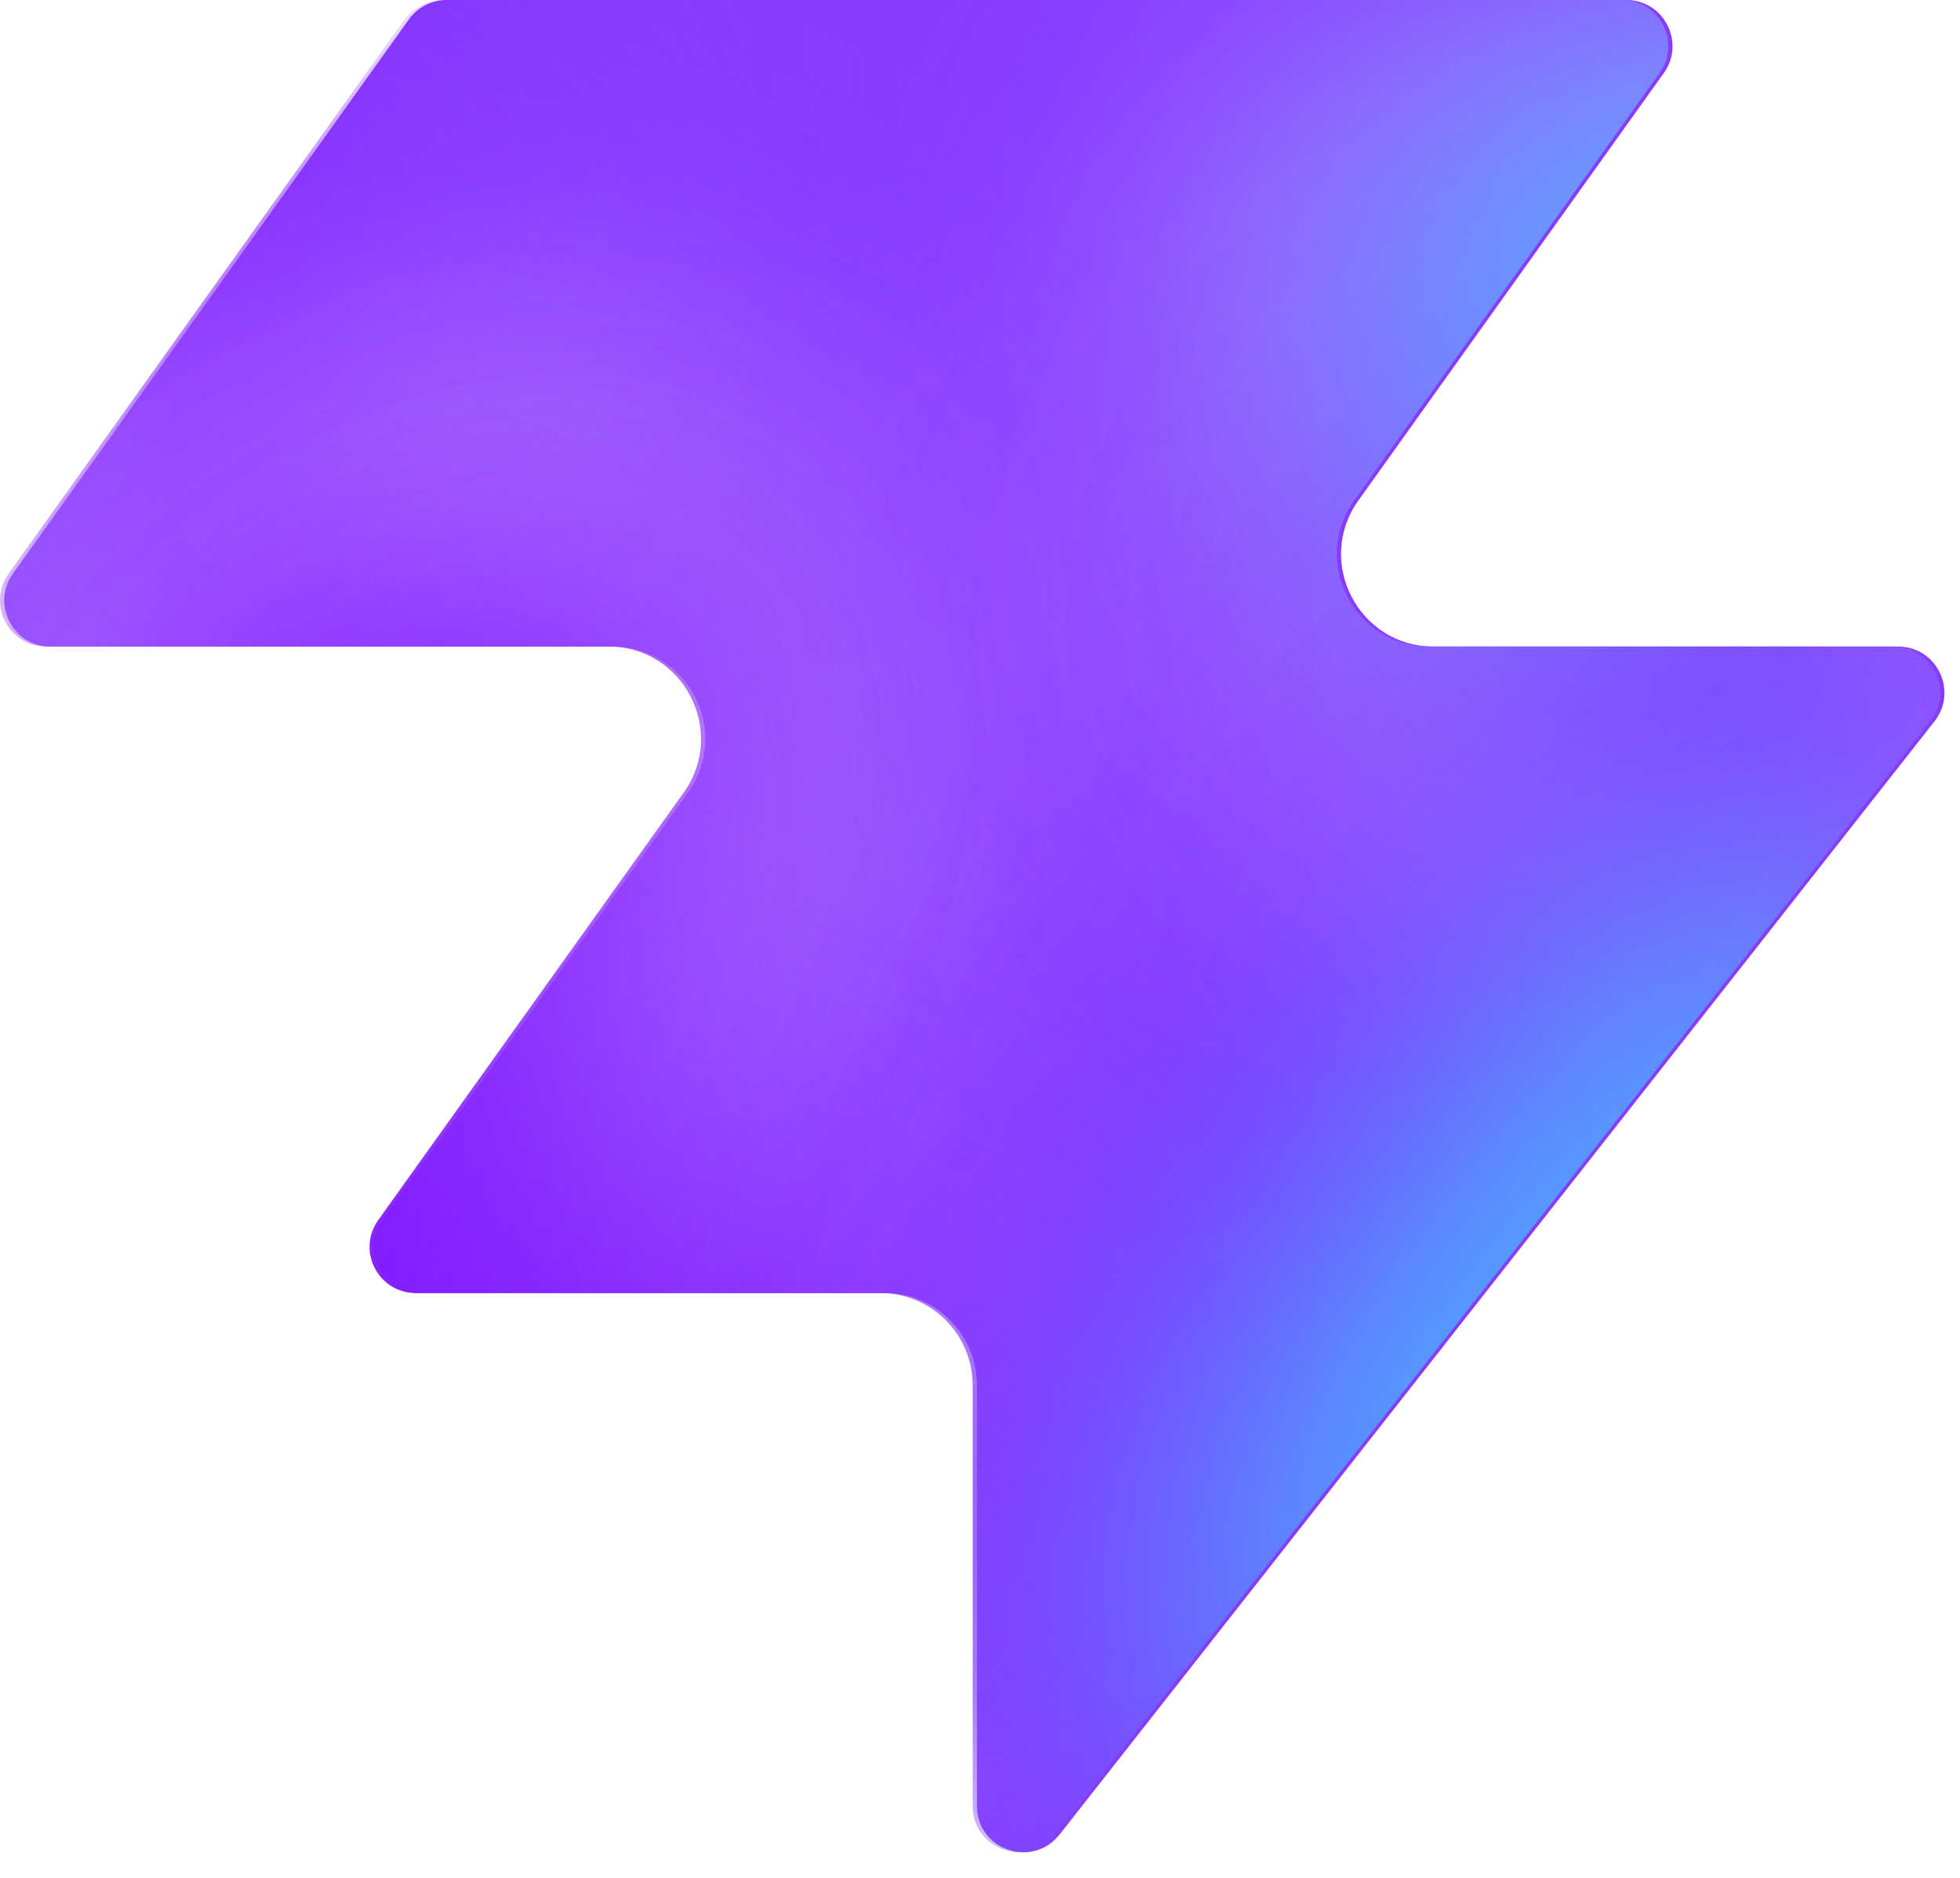
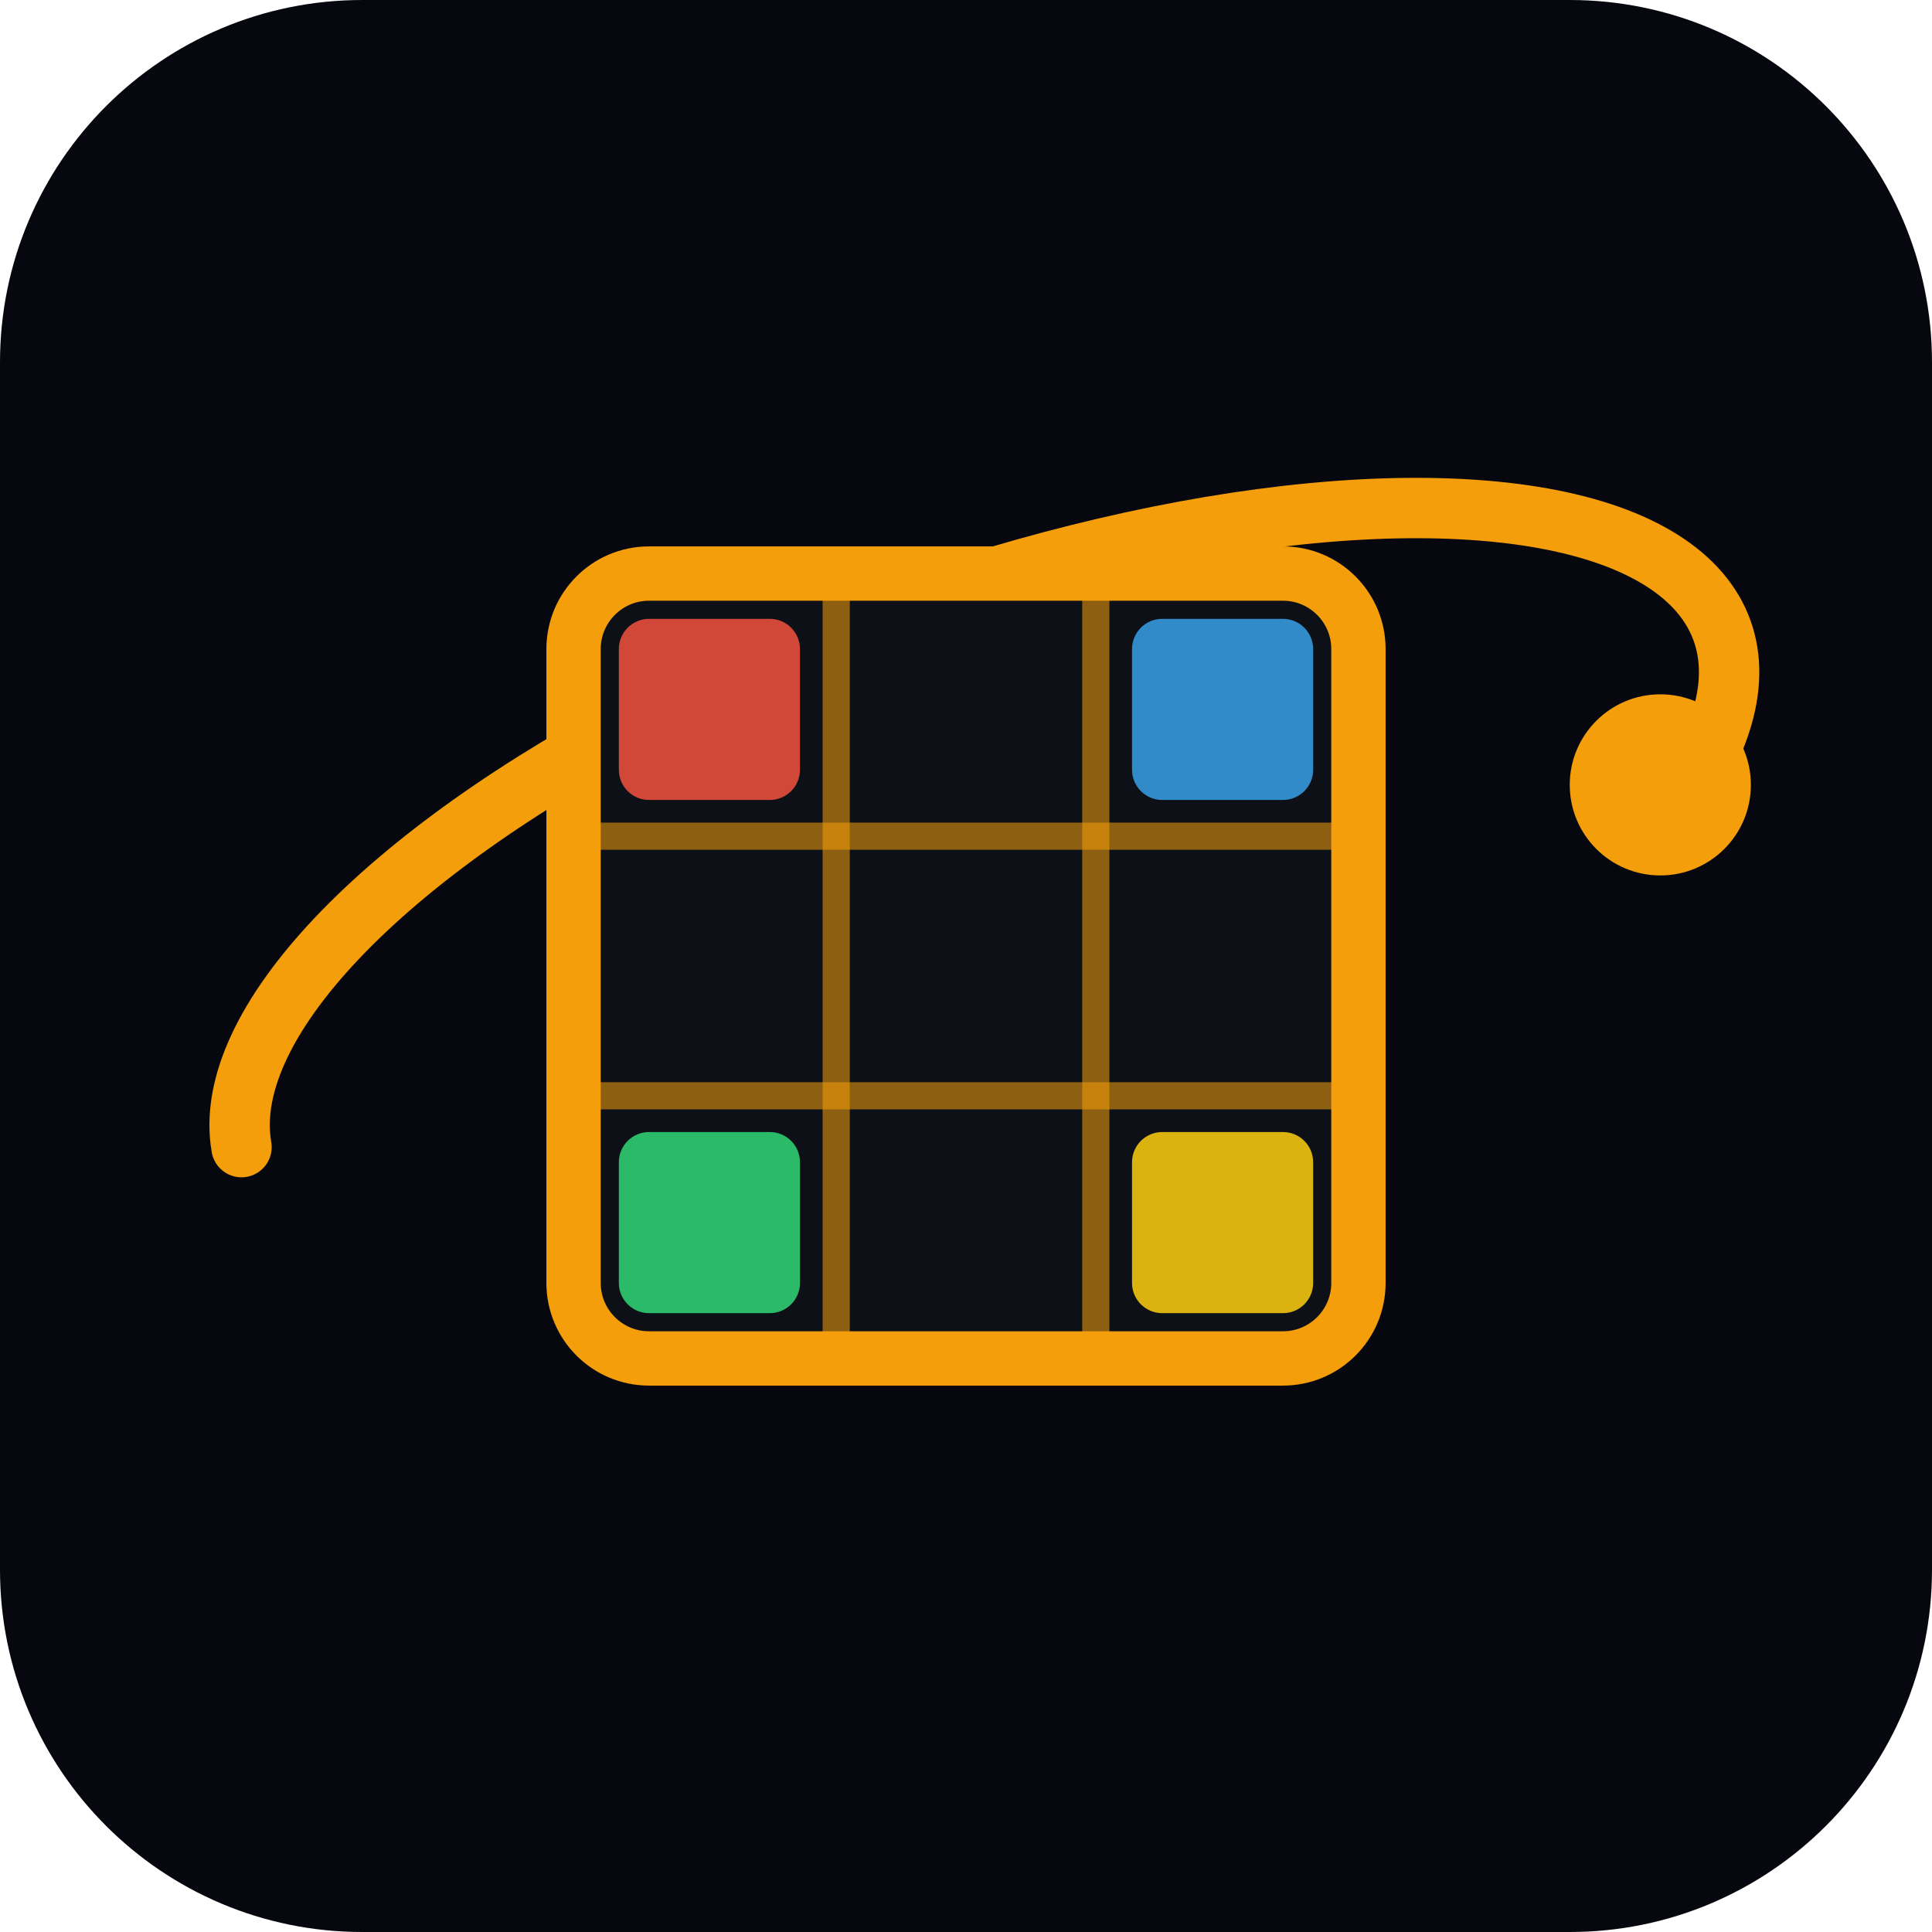
- <svg xmlns="http://www.w3.org/2000/svg" width="48" height="46" fill="none" viewBox="0 0 48 46">
-   <path fill="#863bff" d="M25.946 44.938c-.664.845-2.021.375-2.021-.698V33.937a2.26 2.26 0 0 0-2.262-2.262H10.287c-.92 0-1.456-1.04-.92-1.788l7.48-10.471c1.07-1.497 0-3.578-1.842-3.578H1.237c-.92 0-1.456-1.04-.92-1.788L10.013.474c.214-.297.556-.474.92-.474h28.894c.92 0 1.456 1.04.92 1.788l-7.48 10.471c-1.07 1.498 0 3.579 1.842 3.579h11.377c.943 0 1.473 1.088.89 1.83L25.947 44.94z" style="fill:#863bff;fill:color(display-p3 .525 .23 1);fill-opacity:1" />
-   <mask id="a" width="48" height="46" x="0" y="0" maskUnits="userSpaceOnUse" style="mask-type:alpha">
-     <path fill="#000" d="M25.842 44.938c-.664.844-2.021.375-2.021-.698V33.937a2.26 2.26 0 0 0-2.262-2.262H10.183c-.92 0-1.456-1.04-.92-1.788l7.48-10.471c1.07-1.498 0-3.579-1.842-3.579H1.133c-.92 0-1.456-1.04-.92-1.787L9.91.473c.214-.297.556-.474.92-.474h28.894c.92 0 1.456 1.04.92 1.788l-7.48 10.471c-1.07 1.498 0 3.578 1.842 3.578h11.377c.943 0 1.473 1.088.89 1.832L25.843 44.94z" style="fill:#000;fill-opacity:1" />
-   </mask>
-   <g mask="url(#a)">
-     <g filter="url(#b)">
-       <ellipse cx="5.508" cy="14.704" fill="#ede6ff" rx="5.508" ry="14.704" style="fill:#ede6ff;fill:color(display-p3 .927 .903 1);fill-opacity:1" transform="matrix(.00324 1 1 -.00324 -4.47 31.516)" />
-     </g>
-     <g filter="url(#c)">
-       <ellipse cx="10.399" cy="29.851" fill="#ede6ff" rx="10.399" ry="29.851" style="fill:#ede6ff;fill:color(display-p3 .927 .903 1);fill-opacity:1" transform="matrix(.00324 1 1 -.00324 -39.328 7.883)" />
-     </g>
-     <g filter="url(#d)">
-       <ellipse cx="5.508" cy="30.487" fill="#7e14ff" rx="5.508" ry="30.487" style="fill:#7e14ff;fill:color(display-p3 .492 .077 1);fill-opacity:1" transform="rotate(89.814 -25.913 -14.639)scale(1 -1)" />
-     </g>
-     <g filter="url(#e)">
-       <ellipse cx="5.508" cy="30.599" fill="#7e14ff" rx="5.508" ry="30.599" style="fill:#7e14ff;fill:color(display-p3 .492 .077 1);fill-opacity:1" transform="rotate(89.814 -32.644 -3.334)scale(1 -1)" />
-     </g>
-     <g filter="url(#f)">
-       <ellipse cx="5.508" cy="30.599" fill="#7e14ff" rx="5.508" ry="30.599" style="fill:#7e14ff;fill:color(display-p3 .492 .077 1);fill-opacity:1" transform="matrix(.00324 1 1 -.00324 -34.34 30.47)" />
-     </g>
-     <g filter="url(#g)">
-       <ellipse cx="14.072" cy="22.078" fill="#ede6ff" rx="14.072" ry="22.078" style="fill:#ede6ff;fill:color(display-p3 .927 .903 1);fill-opacity:1" transform="rotate(93.35 24.506 48.493)scale(-1 1)" />
-     </g>
-     <g filter="url(#h)">
-       <ellipse cx="3.47" cy="21.501" fill="#7e14ff" rx="3.47" ry="21.501" style="fill:#7e14ff;fill:color(display-p3 .492 .077 1);fill-opacity:1" transform="rotate(89.009 28.708 47.59)scale(-1 1)" />
-     </g>
-     <g filter="url(#i)">
-       <ellipse cx="3.47" cy="21.501" fill="#7e14ff" rx="3.47" ry="21.501" style="fill:#7e14ff;fill:color(display-p3 .492 .077 1);fill-opacity:1" transform="rotate(89.009 28.708 47.59)scale(-1 1)" />
-     </g>
-     <g filter="url(#j)">
-       <ellipse cx=".387" cy="8.972" fill="#7e14ff" rx="4.407" ry="29.108" style="fill:#7e14ff;fill:color(display-p3 .492 .077 1);fill-opacity:1" transform="rotate(39.51 .387 8.972)" />
-     </g>
-     <g filter="url(#k)">
-       <ellipse cx="47.523" cy="-6.092" fill="#7e14ff" rx="4.407" ry="29.108" style="fill:#7e14ff;fill:color(display-p3 .492 .077 1);fill-opacity:1" transform="rotate(37.892 47.523 -6.092)" />
-     </g>
-     <g filter="url(#l)">
-       <ellipse cx="41.412" cy="6.333" fill="#47bfff" rx="5.971" ry="9.665" style="fill:#47bfff;fill:color(display-p3 .28 .748 1);fill-opacity:1" transform="rotate(37.892 41.412 6.333)" />
-     </g>
-     <g filter="url(#m)">
-       <ellipse cx="-1.879" cy="38.332" fill="#7e14ff" rx="4.407" ry="29.108" style="fill:#7e14ff;fill:color(display-p3 .492 .077 1);fill-opacity:1" transform="rotate(37.892 -1.88 38.332)" />
-     </g>
-     <g filter="url(#n)">
-       <ellipse cx="-1.879" cy="38.332" fill="#7e14ff" rx="4.407" ry="29.108" style="fill:#7e14ff;fill:color(display-p3 .492 .077 1);fill-opacity:1" transform="rotate(37.892 -1.88 38.332)" />
-     </g>
-     <g filter="url(#o)">
-       <ellipse cx="35.651" cy="29.907" fill="#7e14ff" rx="4.407" ry="29.108" style="fill:#7e14ff;fill:color(display-p3 .492 .077 1);fill-opacity:1" transform="rotate(37.892 35.651 29.907)" />
-     </g>
-     <g filter="url(#p)">
-       <ellipse cx="38.418" cy="32.4" fill="#47bfff" rx="5.971" ry="15.297" style="fill:#47bfff;fill:color(display-p3 .28 .748 1);fill-opacity:1" transform="rotate(37.892 38.418 32.4)" />
-     </g>
-   </g>
-   <defs>
-     <filter id="b" width="60.045" height="41.654" x="-19.77" y="16.149" color-interpolation-filters="sRGB" filterUnits="userSpaceOnUse">
-       <feFlood flood-opacity="0" result="BackgroundImageFix" />
-       <feBlend in="SourceGraphic" in2="BackgroundImageFix" result="shape" />
-       <feGaussianBlur result="effect1_foregroundBlur_2002_17158" stdDeviation="7.659" />
-     </filter>
-     <filter id="c" width="90.34" height="51.437" x="-54.613" y="-7.533" color-interpolation-filters="sRGB" filterUnits="userSpaceOnUse">
-       <feFlood flood-opacity="0" result="BackgroundImageFix" />
-       <feBlend in="SourceGraphic" in2="BackgroundImageFix" result="shape" />
-       <feGaussianBlur result="effect1_foregroundBlur_2002_17158" stdDeviation="7.659" />
-     </filter>
-     <filter id="d" width="79.355" height="29.4" x="-49.64" y="2.03" color-interpolation-filters="sRGB" filterUnits="userSpaceOnUse">
-       <feFlood flood-opacity="0" result="BackgroundImageFix" />
-       <feBlend in="SourceGraphic" in2="BackgroundImageFix" result="shape" />
-       <feGaussianBlur result="effect1_foregroundBlur_2002_17158" stdDeviation="4.596" />
-     </filter>
-     <filter id="e" width="79.579" height="29.4" x="-45.045" y="20.029" color-interpolation-filters="sRGB" filterUnits="userSpaceOnUse">
-       <feFlood flood-opacity="0" result="BackgroundImageFix" />
-       <feBlend in="SourceGraphic" in2="BackgroundImageFix" result="shape" />
-       <feGaussianBlur result="effect1_foregroundBlur_2002_17158" stdDeviation="4.596" />
-     </filter>
-     <filter id="f" width="79.579" height="29.4" x="-43.513" y="21.178" color-interpolation-filters="sRGB" filterUnits="userSpaceOnUse">
-       <feFlood flood-opacity="0" result="BackgroundImageFix" />
-       <feBlend in="SourceGraphic" in2="BackgroundImageFix" result="shape" />
-       <feGaussianBlur result="effect1_foregroundBlur_2002_17158" stdDeviation="4.596" />
-     </filter>
-     <filter id="g" width="74.749" height="58.852" x="15.756" y="-17.901" color-interpolation-filters="sRGB" filterUnits="userSpaceOnUse">
-       <feFlood flood-opacity="0" result="BackgroundImageFix" />
-       <feBlend in="SourceGraphic" in2="BackgroundImageFix" result="shape" />
-       <feGaussianBlur result="effect1_foregroundBlur_2002_17158" stdDeviation="7.659" />
-     </filter>
-     <filter id="h" width="61.377" height="25.362" x="23.548" y="2.284" color-interpolation-filters="sRGB" filterUnits="userSpaceOnUse">
-       <feFlood flood-opacity="0" result="BackgroundImageFix" />
-       <feBlend in="SourceGraphic" in2="BackgroundImageFix" result="shape" />
-       <feGaussianBlur result="effect1_foregroundBlur_2002_17158" stdDeviation="4.596" />
-     </filter>
-     <filter id="i" width="61.377" height="25.362" x="23.548" y="2.284" color-interpolation-filters="sRGB" filterUnits="userSpaceOnUse">
-       <feFlood flood-opacity="0" result="BackgroundImageFix" />
-       <feBlend in="SourceGraphic" in2="BackgroundImageFix" result="shape" />
-       <feGaussianBlur result="effect1_foregroundBlur_2002_17158" stdDeviation="4.596" />
-     </filter>
-     <filter id="j" width="56.045" height="63.649" x="-27.636" y="-22.853" color-interpolation-filters="sRGB" filterUnits="userSpaceOnUse">
-       <feFlood flood-opacity="0" result="BackgroundImageFix" />
-       <feBlend in="SourceGraphic" in2="BackgroundImageFix" result="shape" />
-       <feGaussianBlur result="effect1_foregroundBlur_2002_17158" stdDeviation="4.596" />
-     </filter>
-     <filter id="k" width="54.814" height="64.646" x="20.116" y="-38.415" color-interpolation-filters="sRGB" filterUnits="userSpaceOnUse">
-       <feFlood flood-opacity="0" result="BackgroundImageFix" />
-       <feBlend in="SourceGraphic" in2="BackgroundImageFix" result="shape" />
-       <feGaussianBlur result="effect1_foregroundBlur_2002_17158" stdDeviation="4.596" />
-     </filter>
-     <filter id="l" width="33.541" height="35.313" x="24.641" y="-11.323" color-interpolation-filters="sRGB" filterUnits="userSpaceOnUse">
-       <feFlood flood-opacity="0" result="BackgroundImageFix" />
-       <feBlend in="SourceGraphic" in2="BackgroundImageFix" result="shape" />
-       <feGaussianBlur result="effect1_foregroundBlur_2002_17158" stdDeviation="4.596" />
-     </filter>
-     <filter id="m" width="54.814" height="64.646" x="-29.286" y="6.009" color-interpolation-filters="sRGB" filterUnits="userSpaceOnUse">
-       <feFlood flood-opacity="0" result="BackgroundImageFix" />
-       <feBlend in="SourceGraphic" in2="BackgroundImageFix" result="shape" />
-       <feGaussianBlur result="effect1_foregroundBlur_2002_17158" stdDeviation="4.596" />
-     </filter>
-     <filter id="n" width="54.814" height="64.646" x="-29.286" y="6.009" color-interpolation-filters="sRGB" filterUnits="userSpaceOnUse">
-       <feFlood flood-opacity="0" result="BackgroundImageFix" />
-       <feBlend in="SourceGraphic" in2="BackgroundImageFix" result="shape" />
-       <feGaussianBlur result="effect1_foregroundBlur_2002_17158" stdDeviation="4.596" />
-     </filter>
-     <filter id="o" width="54.814" height="64.646" x="8.244" y="-2.416" color-interpolation-filters="sRGB" filterUnits="userSpaceOnUse">
-       <feFlood flood-opacity="0" result="BackgroundImageFix" />
-       <feBlend in="SourceGraphic" in2="BackgroundImageFix" result="shape" />
-       <feGaussianBlur result="effect1_foregroundBlur_2002_17158" stdDeviation="4.596" />
-     </filter>
-     <filter id="p" width="39.409" height="43.623" x="18.713" y="10.588" color-interpolation-filters="sRGB" filterUnits="userSpaceOnUse">
-       <feFlood flood-opacity="0" result="BackgroundImageFix" />
-       <feBlend in="SourceGraphic" in2="BackgroundImageFix" result="shape" />
-       <feGaussianBlur result="effect1_foregroundBlur_2002_17158" stdDeviation="4.596" />
-     </filter>
-   </defs>
+ <svg xmlns="http://www.w3.org/2000/svg" viewBox="0 0 64 64" fill="none">
+   <rect width="64" height="64" rx="12" fill="#07080f" />
+   <path d="M 8 38 A 26 10 -20 1 1 56 26" stroke="#f59e0b" stroke-width="2" fill="none" stroke-linecap="round" />
+   <rect x="19" y="19" width="26" height="26" rx="2.5" fill="#0d1117" stroke="#f59e0b" stroke-width="1.8" />
+   <line x1="27.7" y1="19" x2="27.7" y2="45" stroke="#f59e0b" stroke-width="0.9" opacity="0.55" />
+   <line x1="36.3" y1="19" x2="36.3" y2="45" stroke="#f59e0b" stroke-width="0.9" opacity="0.55" />
+   <line x1="19" y1="27.7" x2="45" y2="27.7" stroke="#f59e0b" stroke-width="0.9" opacity="0.55" />
+   <line x1="19" y1="36.3" x2="45" y2="36.3" stroke="#f59e0b" stroke-width="0.9" opacity="0.55" />
+   <rect x="20.5" y="20.5" width="6" height="6" rx="1" fill="#E74C3C" opacity="0.9" />
+   <rect x="37.5" y="20.5" width="6" height="6" rx="1" fill="#3498DB" opacity="0.9" />
+   <rect x="20.5" y="37.5" width="6" height="6" rx="1" fill="#2ECC71" opacity="0.9" />
+   <rect x="37.5" y="37.5" width="6" height="6" rx="1" fill="#F1C40F" opacity="0.9" />
+   <circle cx="55" cy="26" r="3" fill="#f59e0b" />
</svg>
